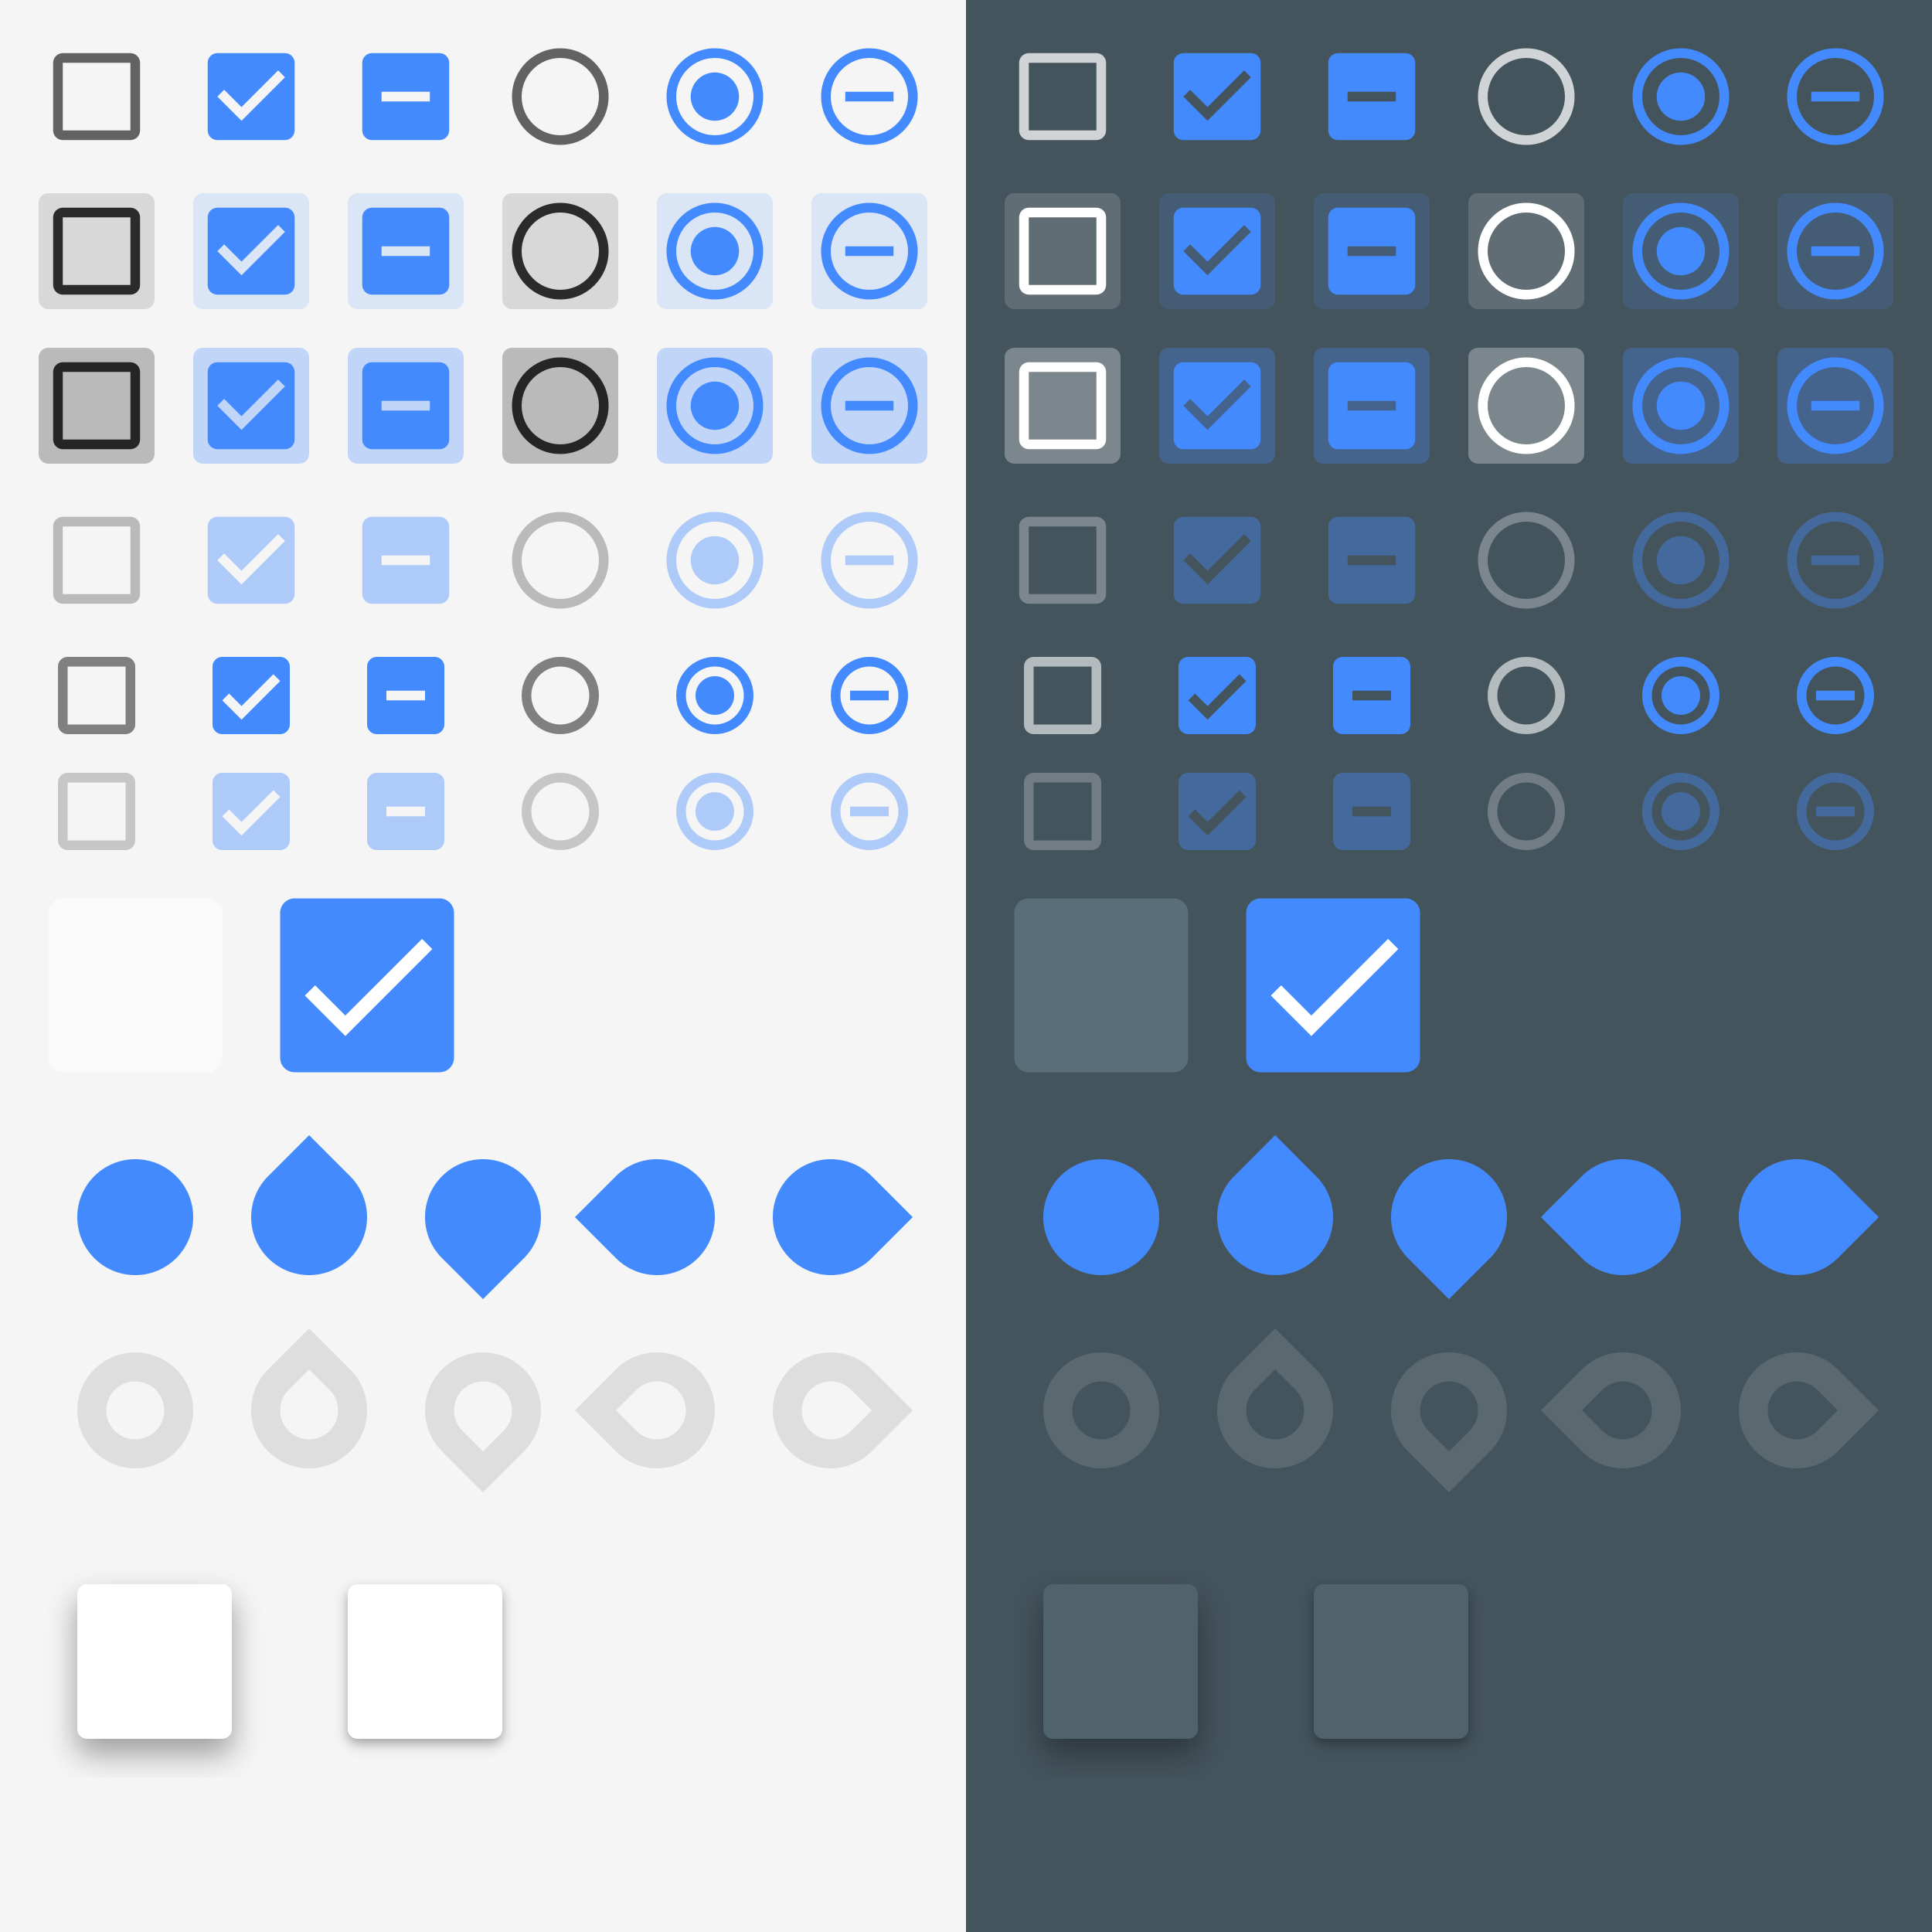
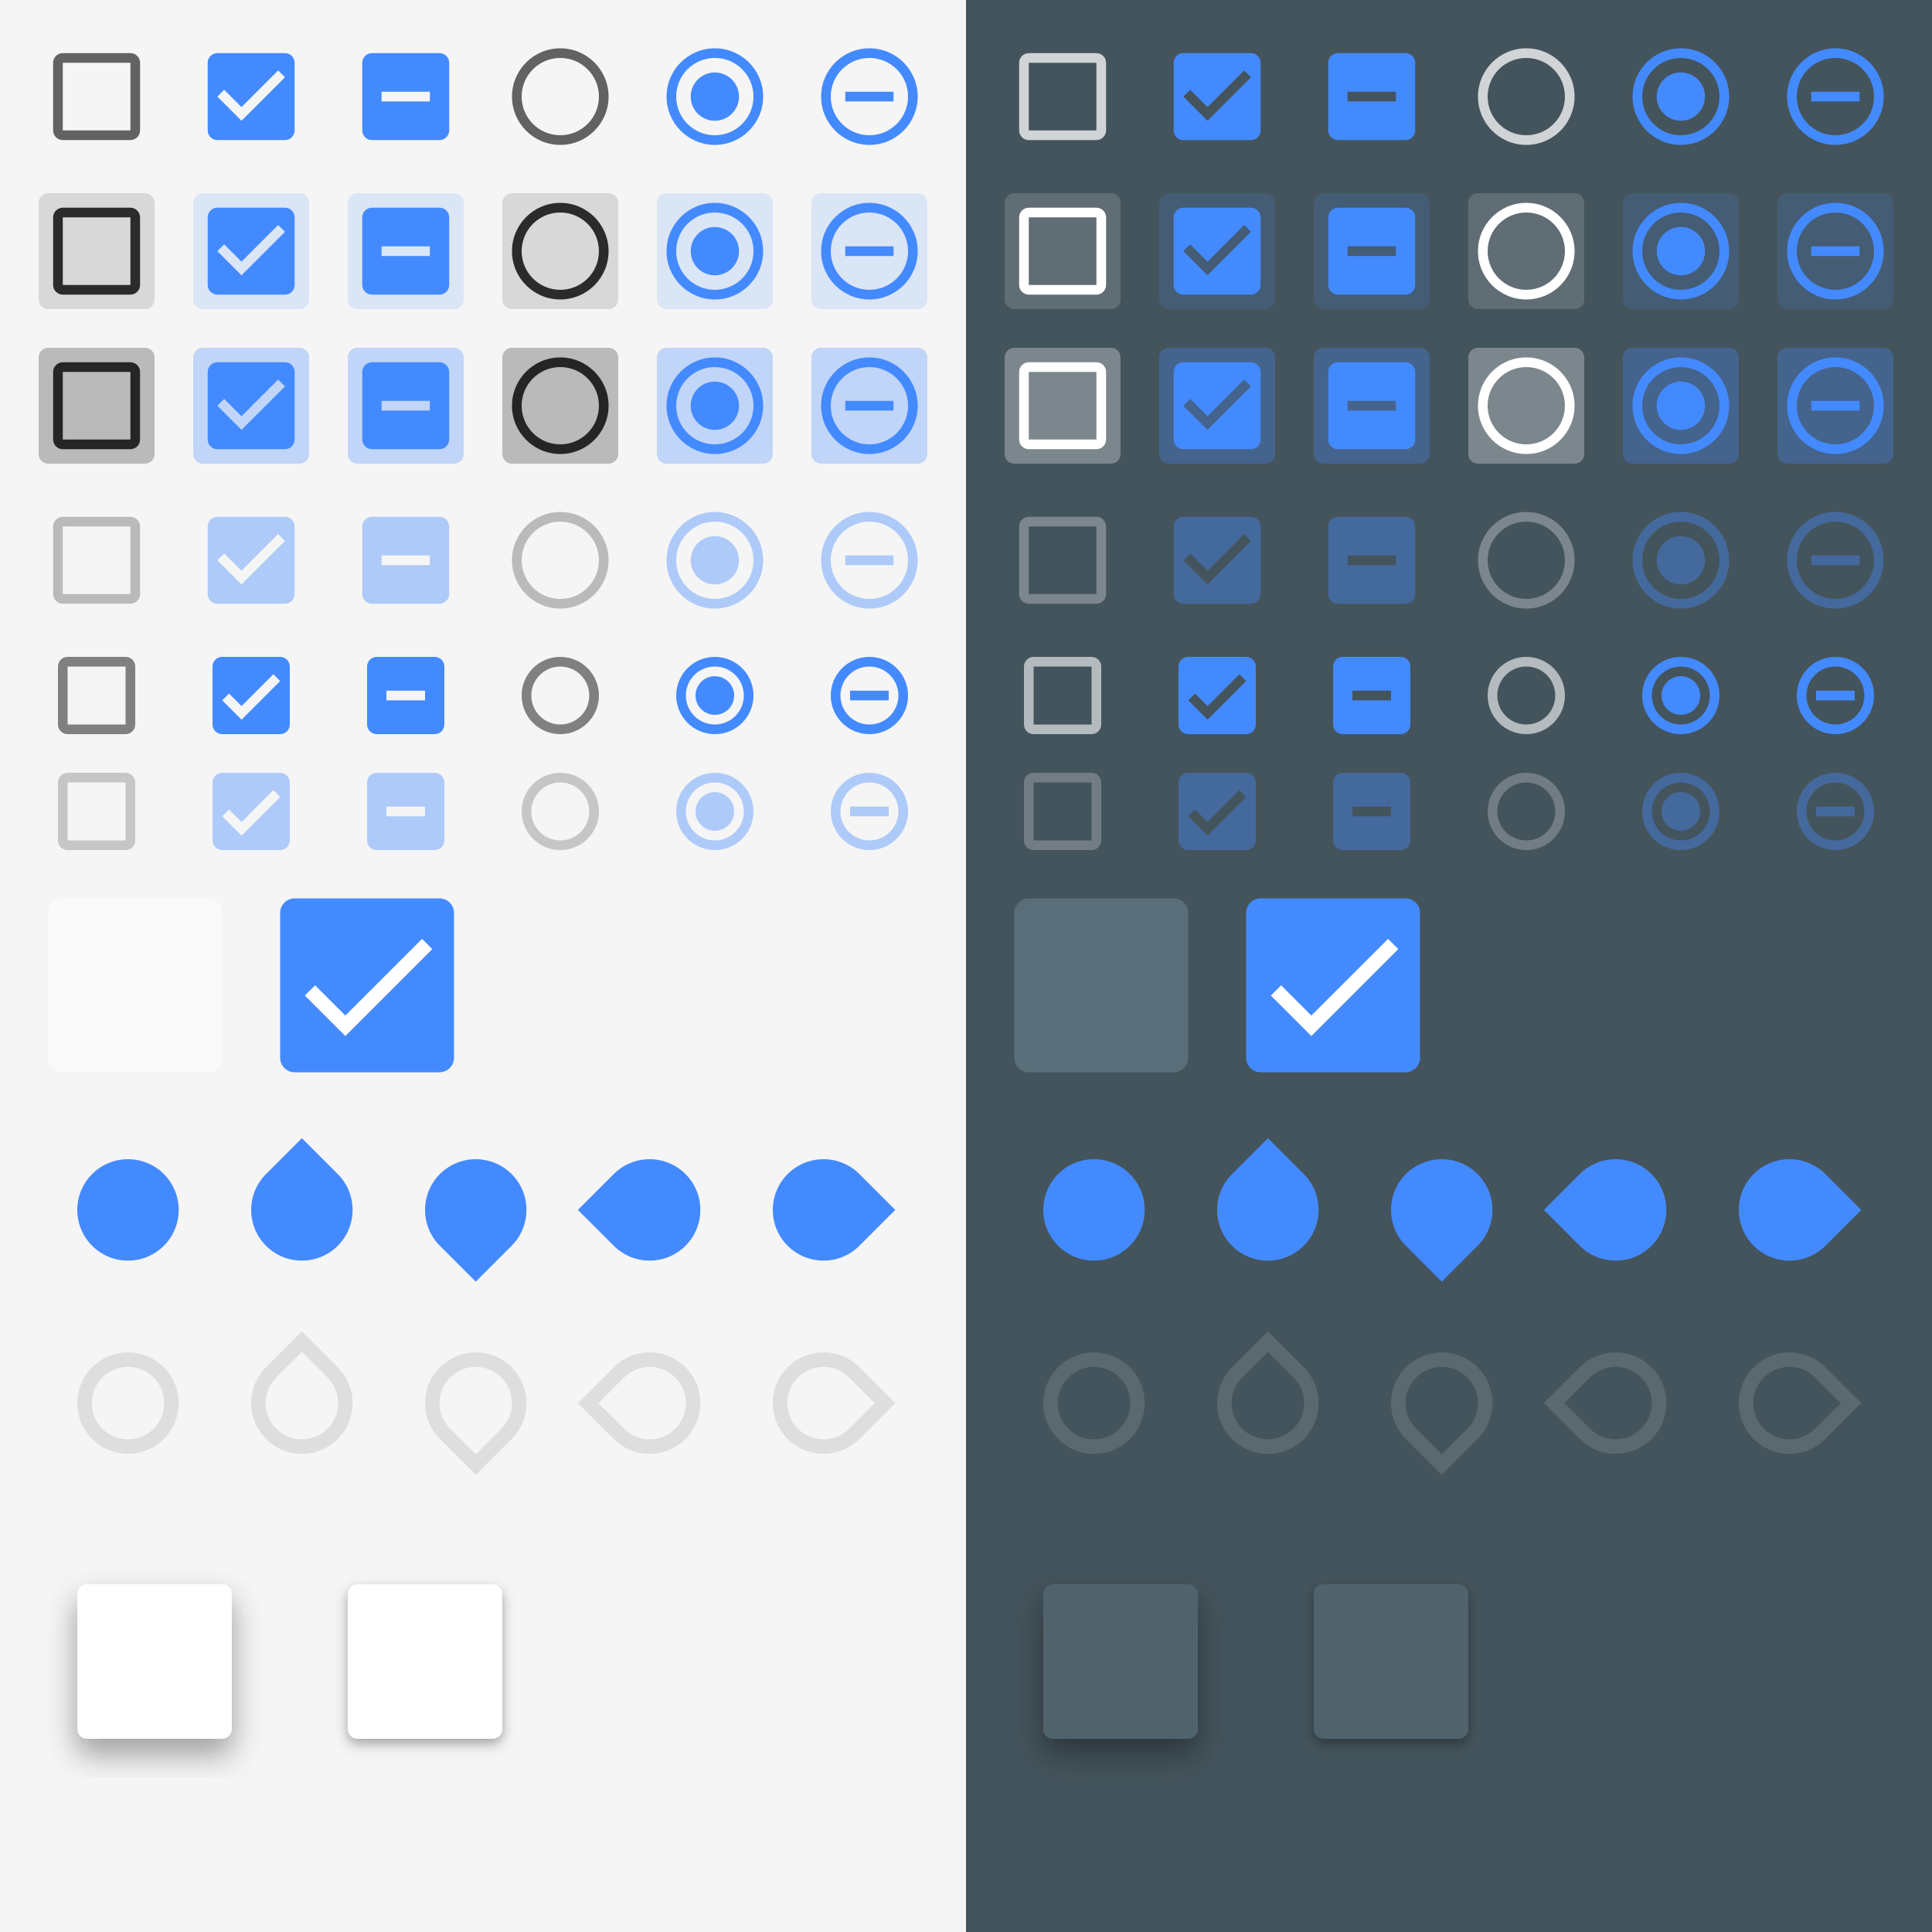
<svg xmlns="http://www.w3.org/2000/svg" xmlns:xlink="http://www.w3.org/1999/xlink" width="400" height="400" viewBox="0 0 400 400">
  <rect width="200" height="400" fill="url(#color-bg)" />
  <rect width="200" height="400" fill="url(#color-bg-dark)" x="200" />
  <defs>
    <filter id="1" color-interpolation-filters="sRGB" x="0" y="0" width="1" height="1">
      <feFlood flood-color="#000000" flood-opacity="0.12" result="flood" />
      <feComposite operator="in" in="flood" in2="SourceGraphic" result="composite1" />
      <feGaussianBlur stdDeviation="1.5" in="composite1" result="blur" />
      <feOffset dx="0" dy="1" result="offset" />
      <feComposite in="SourceGraphic" in2="offset" result="fbSourceGraphic" />
      <feFlood flood-color="#000000" flood-opacity="0.24" in="fbSourceGraphic" result="flood" />
      <feComposite operator="in" in="flood" in2="fbSourceGraphic" result="composite1" />
      <feGaussianBlur stdDeviation="1" in="composite1" result="blur" />
      <feOffset dx="0" dy="1" result="offset" />
      <feComposite in="fbSourceGraphic" in2="offset" result="composite2" />
    </filter>
    <filter id="2" color-interpolation-filters="sRGB" x="0" y="0" width="1" height="1">
      <feFlood flood-color="#000000" flood-opacity="0.16" result="flood" />
      <feComposite operator="in" in="flood" in2="SourceGraphic" result="composite1" />
      <feGaussianBlur stdDeviation="3" in="composite1" result="blur" />
      <feOffset dx="0" dy="3" result="offset" />
      <feComposite in="SourceGraphic" in2="offset" result="fbSourceGraphic" />
      <feFlood flood-color="#000000" flood-opacity="0.23" in="fbSourceGraphic" result="flood" />
      <feComposite operator="in" in="flood" in2="fbSourceGraphic" result="composite1" />
      <feGaussianBlur stdDeviation="3" in="composite1" result="blur" />
      <feOffset dx="0" dy="3" result="offset" />
      <feComposite in="fbSourceGraphic" in2="offset" result="composite2" />
    </filter>
    <path id="checkbox-unchecked-path" d="M19 5v14H5V5h14m0-2H5c-1.1 0-2 .9-2 2v14c0 1.1.9 2 2 2h14c1.1 0 2-.9 2-2V5c0-1.1-.9-2-2-2z" />
    <path id="checkbox-checked-path" d="M19 3H5c-1.11 0-2 .9-2 2v14c0 1.1.89 2 2 2h14c1.11 0 2-.9 2-2V5c0-1.1-.89-2-2-2zm-9 14l-5-5 1.41-1.41L10 14.17l7.59-7.59L19 8l-9 9z" />
    <path id="checkbox-mixed-path" d="M19 3H5c-1.1 0-2 .9-2 2v14c0 1.1.9 2 2 2h14c1.1 0 2-.9 2-2V5c0-1.1-.9-2-2-2zm-2 10H7v-2h10v2z" />
    <path id="radio-unchecked-path" d="M12 2C6.48 2 2 6.48 2 12s4.48 10 10 10 10-4.48 10-10S17.52 2 12 2zm0 18c-4.42 0-8-3.58-8-8s3.58-8 8-8 8 3.58 8 8-3.58 8-8 8z" />
    <path id="radio-checked-path" d="M12 7c-2.76 0-5 2.24-5 5s2.24 5 5 5 5-2.24 5-5-2.24-5-5-5zm0-5C6.48 2 2 6.48 2 12s4.48 10 10 10 10-4.48 10-10S17.52 2 12 2zm0 18c-4.42 0-8-3.58-8-8s3.58-8 8-8 8 3.58 8 8-3.58 8-8 8z" />
    <path id="radio-mixed-path" d="m12 2c-5.52 0-10 4.48-10 10s4.48 10 10 10 10-4.48 10-10-4.48-10-10-10zm0 2c4.42 0 8 3.58 8 8s-3.58 8-8 8-8-3.58-8-8 3.58-8 8-8zm-5 7v2h10v-2h-10z" />
    <path id="menu-checkbox-unchecked-path" d="m2 0a2 2 0 0 0 -2 2v12a2 2 0 0 0 2 2h12a2 2 0 0 0 2 -2v-12a2 2 0 0 0 -2 -2h-12zm0 2h12v12h-12v-12z" />
    <path id="menu-checkbox-checked-path" d="m2 0a2 2 0 0 0 -2 2v12a2 2 0 0 0 2 2h12a2 2 0 0 0 2 -2v-12a2 2 0 0 0 -2 -2h-12zm10.6 3.59l1.41 1.41-8 8-4-4 1.41-1.41 2.59 2.59 6.59-6.59z" />
    <path id="menu-checkbox-mixed-path" d="m2 0a2 2 0 0 0 -2 2v12a2 2 0 0 0 2 2h12a2 2 0 0 0 2 -2v-12a2 2 0 0 0 -2 -2h-12zm2 7h8v2h-8v-2z" />
    <path id="menu-radio-unchecked-path" d="m8 0a8 8 0 0 0 -8 8 8 8 0 0 0 8 8 8 8 0 0 0 8 -8 8 8 0 0 0 -8 -8zm0 2a6 6 0 0 1 6 6 6 6 0 0 1 -6 6 6 6 0 0 1 -6 -6 6 6 0 0 1 6 -6z" />
    <path id="menu-radio-checked-path" d="m8 0a8 8 0 0 0 -8 8 8 8 0 0 0 8 8 8 8 0 0 0 8 -8 8 8 0 0 0 -8 -8zm0 2a6 6 0 0 1 6 6 6 6 0 0 1 -6 6 6 6 0 0 1 -6 -6 6 6 0 0 1 6 -6zm0 2a4 4 0 0 0 -4 4 4 4 0 0 0 4 4 4 4 0 0 0 4 -4 4 4 0 0 0 -4 -4z" />
    <path id="menu-radio-mixed-path" d="m8 0a8 8 0 0 0 -8 8 8 8 0 0 0 8 8 8 8 0 0 0 8 -8 8 8 0 0 0 -8 -8zm0 2a6 6 0 0 1 6 6 6 6 0 0 1 -6 6 6 6 0 0 1 -6 -6 6 6 0 0 1 6 -6zm-4 5v2h8v-2h-8z" />
    <rect id="button-fill" width="24" height="24" rx="2" ry="2" />
    <path id="check-path" d="M9 16.17L4.83 12l-1.42 1.41L9 19 21 7l-1.41-1.41z" />
-     <path id="slider-fill" d="M 24,12 A 12,12 0 0 1 12,24 12,12 0 0 1 0,12 12,12 0 0 1 12,0 12,12 0 0 1 24,12 Z" />
-     <path id="slider-stroke" d="M 12 0 A 12 12 0 0 0 0 12 A 12 12 0 0 0 12 24 A 12 12 0 0 0 24 12 A 12 12 0 0 0 12 0 z M 12 6 A 6 6 0 0 1 18 12 A 6 6 0 0 1 12 18 A 6 6 0 0 1 6 12 A 6 6 0 0 1 12 6 z" />
-     <path id="marks-slider-fill" d="M 12 0 A 12 12 0 0 0 0 12 A 12 12 0 0 0 12 24 L 24 24 L 24 12 A 12 12 0 0 0 12 0 z" />
-     <path id="marks-slider-stroke" d="M 12 0 A 12 12 0 0 0 0 12 A 12 12 0 0 0 12 24 L 24 24 L 24 12 A 12 12 0 0 0 12 0 z M 12 6 A 6 6 0 0 1 18 12 L 18 18 L 12 18 A 6 6 0 0 1 6 12 A 6 6 0 0 1 12 6 z" />
+     <path id="slider-fill" d="M 21,10.5 A 10.5,10.5 0 0 1 10.5,21 10.5,10.5 0 0 1 0,10.5 10.5,10.5 0 0 1 10.5,0 10.5,10.5 0 0 1 21,10.5 Z" />
+     <path id="slider-stroke" d="m10.5 0a10.5 10.5 0 0 0 -10.5 10.5 10.5 10.5 0 0 0 10.5 10.5 10.5 10.5 0 0 0 10.5 -10.5 10.5 10.5 0 0 0 -10.5 -10.5zm0 3a7.5 7.5 0 0 1 7.5 7.5 7.5 7.5 0 0 1 -7.5 7.5 7.5 7.5 0 0 1 -7.5 -7.5 7.5 7.5 0 0 1 7.5 -7.5z" />
+     <path id="marks-slider-fill" d="m10.5 0a10.5 10.5 0 0 0 -10.5 10.5 10.5 10.5 0 0 0 10.5 10.5h10.5v-10.5a10.5 10.5 0 0 0 -10.5 -10.5z" />
+     <path id="marks-slider-stroke" d="m10.5 0a10.5 10.5 0 0 0 -10.5 10.5 10.5 10.5 0 0 0 10.5 10.5h10.5v-10.5a10.5 10.5 0 0 0 -10.5 -10.5zm0 3a7.5 7.5 0 0 1 7.5 7.5v7.5h-7.5a7.5 7.5 0 0 1 -7.5 -7.5 7.5 7.5 0 0 1 7.5 -7.5z" />
    <rect id="box-fill" width="32" height="32" rx="2" ry="2" />
    <rect id="16x16" width="16" height="16" opacity="0" />
-     <rect id="24x24" width="24" height="24" opacity="0" />
-     <rect id="24x30" width="24" height="30" opacity="0" />
+     <rect id="21x21" width="21" height="21" opacity="0" />
+     <rect id="21x26" width="21" height="26" opacity="0" />
    <rect id="40x40" width="40" height="40" opacity="0" />
    <rect id="48x48" width="48" height="48" opacity="0" />
    <linearGradient id="color-dark">
      <stop stop-color="#000000" stop-opacity="0.8" />
    </linearGradient>
    <linearGradient id="color-light">
      <stop stop-color="#FFFFFF" />
    </linearGradient>
    <linearGradient id="color-accent">
      <stop stop-color="#448aff" />
    </linearGradient>
    <linearGradient id="color-bg">
      <stop stop-color="#F5F5F5" />
    </linearGradient>
    <linearGradient id="color-bg-dark">
      <stop stop-color="#44545c" />
    </linearGradient>
    <linearGradient id="color-bg-lighter">
      <stop stop-color="#FAFAFA" />
    </linearGradient>
    <linearGradient id="color-bg-lighter-dark">
      <stop stop-color="#596e79" />
    </linearGradient>
    <linearGradient id="color-base">
      <stop stop-color="#FFFFFF" />
    </linearGradient>
    <linearGradient id="color-base-dark">
      <stop stop-color="#50636c" />
    </linearGradient>
    <g id="base-checkbox" opacity="0.75">
      <use xlink:href="#button-fill" opacity="0" />
      <use xlink:href="#checkbox-unchecked-path" />
    </g>
    <use xlink:href="#base-checkbox" id="base-checkbox-unchecked" fill="url(#color-dark)" />
    <use xlink:href="#base-checkbox" id="base-checkbox-unchecked-dark" fill="url(#color-light)" />
    <g id="base-checkbox-hover">
      <use xlink:href="#button-fill" opacity="0.15" />
      <use xlink:href="#checkbox-unchecked-path" />
    </g>
    <use xlink:href="#base-checkbox-hover" id="base-checkbox-unchecked-hover" fill="url(#color-dark)" />
    <use xlink:href="#base-checkbox-hover" id="base-checkbox-unchecked-hover-dark" fill="url(#color-light)" />
    <g id="base-checkbox-active">
      <use xlink:href="#button-fill" opacity="0.3" />
      <use xlink:href="#checkbox-unchecked-path" />
    </g>
    <use xlink:href="#base-checkbox-active" id="base-checkbox-unchecked-active" fill="url(#color-dark)" />
    <use xlink:href="#base-checkbox-active" id="base-checkbox-unchecked-active-dark" fill="url(#color-light)" />
    <use xlink:href="#base-checkbox-unchecked" id="base-checkbox-unchecked-disabled" opacity="0.4" />
    <use xlink:href="#base-checkbox-unchecked-dark" id="base-checkbox-unchecked-disabled-dark" opacity="0.4" />
    <g id="base-checkbox-checked" fill="url(#color-accent)">
      <use xlink:href="#button-fill" opacity="0" />
      <use xlink:href="#checkbox-checked-path" />
    </g>
    <g id="base-checkbox-checked-hover" fill="url(#color-accent)">
      <use xlink:href="#button-fill" opacity="0.15" />
      <use xlink:href="#checkbox-checked-path" />
    </g>
    <g id="base-checkbox-checked-active" fill="url(#color-accent)">
      <use xlink:href="#button-fill" opacity="0.3" />
      <use xlink:href="#checkbox-checked-path" />
    </g>
    <use xlink:href="#base-checkbox-checked" id="base-checkbox-checked-disabled" opacity="0.4" />
    <g id="base-checkbox-mixed" fill="url(#color-accent)">
      <use xlink:href="#button-fill" opacity="0" />
      <use xlink:href="#checkbox-mixed-path" />
    </g>
    <g id="base-checkbox-mixed-hover" fill="url(#color-accent)">
      <use xlink:href="#button-fill" opacity="0.15" />
      <use xlink:href="#checkbox-mixed-path" />
    </g>
    <g id="base-checkbox-mixed-active" fill="url(#color-accent)">
      <use xlink:href="#button-fill" opacity="0.3" />
      <use xlink:href="#checkbox-mixed-path" />
    </g>
    <use xlink:href="#base-checkbox-mixed" id="base-checkbox-mixed-disabled" opacity="0.4" />
    <g id="base-radio" opacity="0.75">
      <use xlink:href="#button-fill" opacity="0" />
      <use xlink:href="#radio-unchecked-path" />
    </g>
    <use xlink:href="#base-radio" id="base-radio-unchecked" fill="url(#color-dark)" />
    <use xlink:href="#base-radio" id="base-radio-unchecked-dark" fill="url(#color-light)" />
    <g id="base-radio-hover">
      <use xlink:href="#button-fill" opacity="0.15" />
      <use xlink:href="#radio-unchecked-path" />
    </g>
    <use xlink:href="#base-radio-hover" id="base-radio-unchecked-hover" fill="url(#color-dark)" />
    <use xlink:href="#base-radio-hover" id="base-radio-unchecked-hover-dark" fill="url(#color-light)" />
    <g id="base-radio-active">
      <use xlink:href="#button-fill" opacity="0.3" />
      <use xlink:href="#radio-unchecked-path" />
    </g>
    <use xlink:href="#base-radio-active" id="base-radio-unchecked-active" fill="url(#color-dark)" />
    <use xlink:href="#base-radio-active" id="base-radio-unchecked-active-dark" fill="url(#color-light)" />
    <use xlink:href="#base-radio-unchecked" id="base-radio-unchecked-disabled" opacity="0.4" />
    <use xlink:href="#base-radio-unchecked-dark" id="base-radio-unchecked-disabled-dark" opacity="0.4" />
    <g id="base-radio-checked" fill="url(#color-accent)">
      <use xlink:href="#button-fill" opacity="0" />
      <use xlink:href="#radio-checked-path" />
    </g>
    <g id="base-radio-checked-hover" fill="url(#color-accent)">
      <use xlink:href="#button-fill" opacity="0.15" />
      <use xlink:href="#radio-checked-path" />
    </g>
    <g id="base-radio-checked-active" fill="url(#color-accent)">
      <use xlink:href="#button-fill" opacity="0.3" />
      <use xlink:href="#radio-checked-path" />
    </g>
    <use xlink:href="#base-radio-checked" id="base-radio-checked-disabled" opacity="0.4" />
    <g id="base-radio-mixed" fill="url(#color-accent)">
      <use xlink:href="#button-fill" opacity="0" />
      <use xlink:href="#radio-mixed-path" />
    </g>
    <g id="base-radio-mixed-hover" fill="url(#color-accent)">
      <use xlink:href="#button-fill" opacity="0.15" />
      <use xlink:href="#radio-mixed-path" />
    </g>
    <g id="base-radio-mixed-active" fill="url(#color-accent)">
      <use xlink:href="#button-fill" opacity="0.3" />
      <use xlink:href="#radio-mixed-path" />
    </g>
    <use xlink:href="#base-radio-mixed" id="base-radio-mixed-disabled" opacity="0.4" />
    <g id="base-menu-checkbox" opacity="0.6">
      <use xlink:href="#16x16" />
      <use xlink:href="#menu-checkbox-unchecked-path" />
    </g>
    <use xlink:href="#base-menu-checkbox" id="base-menu-checkbox-unchecked" fill="url(#color-dark)" />
    <use xlink:href="#base-menu-checkbox" id="base-menu-checkbox-unchecked-dark" fill="url(#color-light)" />
    <use xlink:href="#base-menu-checkbox-unchecked" id="base-menu-checkbox-unchecked-disabled" opacity="0.4" />
    <use xlink:href="#base-menu-checkbox-unchecked-dark" id="base-menu-checkbox-unchecked-disabled-dark" opacity="0.4" />
    <g id="base-menu-checkbox-checked" fill="url(#color-accent)">
      <use xlink:href="#16x16" />
      <use xlink:href="#menu-checkbox-checked-path" />
    </g>
    <use xlink:href="#base-menu-checkbox-checked" id="base-menu-checkbox-checked-disabled" opacity="0.4" />
    <g id="base-menu-checkbox-mixed" fill="url(#color-accent)">
      <use xlink:href="#16x16" />
      <use xlink:href="#menu-checkbox-mixed-path" />
    </g>
    <use xlink:href="#base-menu-checkbox-mixed" id="base-menu-checkbox-mixed-disabled" opacity="0.4" />
    <g id="base-menu-radio" opacity="0.6">
      <use xlink:href="#16x16" />
      <use xlink:href="#menu-radio-unchecked-path" />
    </g>
    <use xlink:href="#base-menu-radio" id="base-menu-radio-unchecked" fill="url(#color-dark)" />
    <use xlink:href="#base-menu-radio" id="base-menu-radio-unchecked-dark" fill="url(#color-light)" />
    <use xlink:href="#base-menu-radio-unchecked" id="base-menu-radio-unchecked-disabled" opacity="0.4" />
    <use xlink:href="#base-menu-radio-unchecked-dark" id="base-menu-radio-unchecked-disabled-dark" opacity="0.4" />
    <g id="base-menu-radio-checked" fill="url(#color-accent)">
      <use xlink:href="#16x16" />
      <use xlink:href="#menu-radio-checked-path" />
    </g>
    <use xlink:href="#base-menu-radio-checked" id="base-menu-radio-checked-disabled" opacity="0.4" />
    <g id="base-menu-radio-mixed" fill="url(#color-accent)">
      <use xlink:href="#16x16" />
      <use xlink:href="#menu-radio-mixed-path" />
    </g>
    <use xlink:href="#base-menu-radio-mixed" id="base-menu-radio-mixed-disabled" opacity="0.4" />
    <g id="base-selectionmode-checkbox-unchecked">
      <use xlink:href="#40x40" />
      <use xlink:href="#button-fill" transform="matrix(1.5,0,0,1.5,2,2)" fill="url(#color-bg-lighter)" />
    </g>
    <g id="base-selectionmode-checkbox-unchecked-dark">
      <use xlink:href="#40x40" />
      <use xlink:href="#button-fill" transform="matrix(1.5,0,0,1.5,2,2)" fill="url(#color-bg-lighter-dark)" />
    </g>
    <g id="base-selectionmode-checkbox-checked">
      <use xlink:href="#40x40" />
      <use xlink:href="#button-fill" transform="matrix(1.5,0,0,1.5,2,2)" fill="url(#color-accent)" />
      <use xlink:href="#check-path" transform="matrix(1.5,0,0,1.5,2,2)" fill="url(#color-light)" />
    </g>
    <g id="base-scale-slider">
-       <use xlink:href="#24x24" />
+       <use xlink:href="#21x21" />
      <use xlink:href="#slider-fill" fill="url(#color-accent)" />
    </g>
    <g id="base-scale-slider-disabled">
-       <use xlink:href="#24x24" />
+       <use xlink:href="#21x21" />
      <use xlink:href="#slider-fill" fill="url(#color-bg)" />
      <use xlink:href="#slider-stroke" fill="url(#color-dark)" opacity="0.12" />
    </g>
    <g id="base-scale-slider-disabled-dark">
-       <use xlink:href="#24x24" />
+       <use xlink:href="#21x21" />
      <use xlink:href="#slider-fill" fill="url(#color-bg-dark)" />
      <use xlink:href="#slider-stroke" fill="url(#color-light)" opacity="0.12" />
    </g>
    <g id="base-scale-horz-marks-after-slider">
-       <use xlink:href="#24x30" />
-       <use xlink:href="#marks-slider-fill" transform="rotate(45,12,12)" fill="url(#color-accent)" />
-     </g>
-     <use xlink:href="#base-scale-horz-marks-after-slider" id="base-scale-vert-marks-before-slider" transform="rotate(90,12,12)" />
-     <use xlink:href="#base-scale-horz-marks-after-slider" id="base-scale-horz-marks-before-slider" transform="rotate(180,12,12)" />
-     <use xlink:href="#base-scale-horz-marks-after-slider" id="base-scale-vert-marks-after-slider" transform="rotate(270,12,12)" />
+       <use xlink:href="#21x26" />
+       <use xlink:href="#marks-slider-fill" transform="rotate(45,10.5,10.5)" fill="url(#color-accent)" />
+     </g>
+     <use xlink:href="#base-scale-horz-marks-after-slider" id="base-scale-vert-marks-before-slider" transform="rotate(90,10.5,10.5)" />
+     <use xlink:href="#base-scale-horz-marks-after-slider" id="base-scale-horz-marks-before-slider" transform="rotate(180,10.5,10.5)" />
+     <use xlink:href="#base-scale-horz-marks-after-slider" id="base-scale-vert-marks-after-slider" transform="rotate(270,10.5,10.5)" />
    <g id="base-scale-horz-marks-after-slider-disabled">
-       <use xlink:href="#24x30" />
-       <use xlink:href="#marks-slider-fill" transform="rotate(45,12,12)" fill="url(#color-bg)" />
-       <use xlink:href="#marks-slider-stroke" transform="rotate(45,12,12)" fill="url(#color-dark)" opacity="0.12" />
-     </g>
-     <use xlink:href="#base-scale-horz-marks-after-slider-disabled" id="base-scale-vert-marks-before-slider-disabled" transform="rotate(90,12,12)" />
-     <use xlink:href="#base-scale-horz-marks-after-slider-disabled" id="base-scale-horz-marks-before-slider-disabled" transform="rotate(180,12,12)" />
-     <use xlink:href="#base-scale-horz-marks-after-slider-disabled" id="base-scale-vert-marks-after-slider-disabled" transform="rotate(270,12,12)" />
+       <use xlink:href="#21x26" />
+       <use xlink:href="#marks-slider-fill" transform="rotate(45,10.5,10.5)" fill="url(#color-bg)" />
+       <use xlink:href="#marks-slider-stroke" transform="rotate(45,10.5,10.5)" fill="url(#color-dark)" opacity="0.12" />
+     </g>
+     <use xlink:href="#base-scale-horz-marks-after-slider-disabled" id="base-scale-vert-marks-before-slider-disabled" transform="rotate(90,10.5,10.5)" />
+     <use xlink:href="#base-scale-horz-marks-after-slider-disabled" id="base-scale-horz-marks-before-slider-disabled" transform="rotate(180,10.5,10.5)" />
+     <use xlink:href="#base-scale-horz-marks-after-slider-disabled" id="base-scale-vert-marks-after-slider-disabled" transform="rotate(270,10.5,10.5)" />
    <g id="base-scale-horz-marks-after-slider-disabled-dark">
-       <use xlink:href="#24x30" />
-       <use xlink:href="#marks-slider-fill" transform="rotate(45,12,12)" fill="url(#color-bg-dark)" />
-       <use xlink:href="#marks-slider-stroke" transform="rotate(45,12,12)" fill="url(#color-light)" opacity="0.12" />
-     </g>
-     <use xlink:href="#base-scale-horz-marks-after-slider-disabled-dark" id="base-scale-vert-marks-before-slider-disabled-dark" transform="rotate(90,12,12)" />
-     <use xlink:href="#base-scale-horz-marks-after-slider-disabled-dark" id="base-scale-horz-marks-before-slider-disabled-dark" transform="rotate(180,12,12)" />
-     <use xlink:href="#base-scale-horz-marks-after-slider-disabled-dark" id="base-scale-vert-marks-after-slider-disabled-dark" transform="rotate(270,12,12)" />
+       <use xlink:href="#21x26" />
+       <use xlink:href="#marks-slider-fill" transform="rotate(45,10.5,10.5)" fill="url(#color-bg-dark)" />
+       <use xlink:href="#marks-slider-stroke" transform="rotate(45,10.5,10.5)" fill="url(#color-light)" opacity="0.12" />
+     </g>
+     <use xlink:href="#base-scale-horz-marks-after-slider-disabled-dark" id="base-scale-vert-marks-before-slider-disabled-dark" transform="rotate(90,10.5,10.5)" />
+     <use xlink:href="#base-scale-horz-marks-after-slider-disabled-dark" id="base-scale-horz-marks-before-slider-disabled-dark" transform="rotate(180,10.5,10.5)" />
+     <use xlink:href="#base-scale-horz-marks-after-slider-disabled-dark" id="base-scale-vert-marks-after-slider-disabled-dark" transform="rotate(270,10.5,10.5)" />
    <g id="base-box">
      <use xlink:href="#48x48" />
      <use xlink:href="#box-fill" x="8" y="8" fill="url(#color-base)" />
    </g>
    <g id="base-box-dark">
      <use xlink:href="#48x48" />
      <use xlink:href="#box-fill" x="8" y="8" fill="url(#color-base-dark)" />
    </g>
  </defs>
  <use x="8" y="8" xlink:href="#base-checkbox-unchecked" id="checkbox-unchecked" />
  <use x="8" y="40" xlink:href="#base-checkbox-unchecked-hover" id="checkbox-unchecked-hover" />
  <use x="8" y="72" xlink:href="#base-checkbox-unchecked-active" id="checkbox-unchecked-active" />
  <use x="8" y="104" xlink:href="#base-checkbox-unchecked-disabled" id="checkbox-unchecked-disabled" />
  <use x="40" y="8" xlink:href="#base-checkbox-checked" id="checkbox-checked" />
  <use x="40" y="40" xlink:href="#base-checkbox-checked-hover" id="checkbox-checked-hover" />
  <use x="40" y="72" xlink:href="#base-checkbox-checked-active" id="checkbox-checked-active" />
  <use x="40" y="104" xlink:href="#base-checkbox-checked-disabled" id="checkbox-checked-disabled" />
  <use x="72" y="8" xlink:href="#base-checkbox-mixed" id="checkbox-mixed" />
  <use x="72" y="40" xlink:href="#base-checkbox-mixed-hover" id="checkbox-mixed-hover" />
  <use x="72" y="72" xlink:href="#base-checkbox-mixed-active" id="checkbox-mixed-active" />
  <use x="72" y="104" xlink:href="#base-checkbox-mixed-disabled" id="checkbox-mixed-disabled" />
  <use x="104" y="8" xlink:href="#base-radio-unchecked" id="radio-unchecked" />
  <use x="104" y="40" xlink:href="#base-radio-unchecked-hover" id="radio-unchecked-hover" />
  <use x="104" y="72" xlink:href="#base-radio-unchecked-active" id="radio-unchecked-active" />
  <use x="104" y="104" xlink:href="#base-radio-unchecked-disabled" id="radio-unchecked-disabled" />
  <use x="136" y="8" xlink:href="#base-radio-checked" id="radio-checked" />
  <use x="136" y="40" xlink:href="#base-radio-checked-hover" id="radio-checked-hover" />
  <use x="136" y="72" xlink:href="#base-radio-checked-active" id="radio-checked-active" />
  <use x="136" y="104" xlink:href="#base-radio-checked-disabled" id="radio-checked-disabled" />
  <use x="168" y="8" xlink:href="#base-radio-mixed" id="radio-mixed" />
  <use x="168" y="40" xlink:href="#base-radio-mixed-hover" id="radio-mixed-hover" />
  <use x="168" y="72" xlink:href="#base-radio-mixed-active" id="radio-mixed-active" />
  <use x="168" y="104" xlink:href="#base-radio-mixed-disabled" id="radio-mixed-disabled" />
  <use x="12" y="136" xlink:href="#base-menu-checkbox-unchecked" id="menu-checkbox-unchecked" />
  <use x="12" y="160" xlink:href="#base-menu-checkbox-unchecked-disabled" id="menu-checkbox-unchecked-disabled" />
  <use x="44" y="136" xlink:href="#base-menu-checkbox-checked" id="menu-checkbox-checked" />
  <use x="44" y="160" xlink:href="#base-menu-checkbox-checked-disabled" id="menu-checkbox-checked-disabled" />
  <use x="76" y="136" xlink:href="#base-menu-checkbox-mixed" id="menu-checkbox-mixed" />
  <use x="76" y="160" xlink:href="#base-menu-checkbox-mixed-disabled" id="menu-checkbox-mixed-disabled" />
  <use x="108" y="136" xlink:href="#base-menu-radio-unchecked" id="menu-radio-unchecked" />
  <use x="108" y="160" xlink:href="#base-menu-radio-unchecked-disabled" id="menu-radio-unchecked-disabled" />
  <use x="140" y="136" xlink:href="#base-menu-radio-checked" id="menu-radio-checked" />
  <use x="140" y="160" xlink:href="#base-menu-radio-checked-disabled" id="menu-radio-checked-disabled" />
  <use x="172" y="136" xlink:href="#base-menu-radio-mixed" id="menu-radio-mixed" />
  <use x="172" y="160" xlink:href="#base-menu-radio-mixed-disabled" id="menu-radio-mixed-disabled" />
  <use x="8" y="184" xlink:href="#base-selectionmode-checkbox-unchecked" id="selectionmode-checkbox-unchecked" />
  <use x="56" y="184" xlink:href="#base-selectionmode-checkbox-checked" id="selectionmode-checkbox-checked" />
  <use x="16" y="240" xlink:href="#base-scale-slider" id="scale-slider" />
  <use x="16" y="280" xlink:href="#base-scale-slider-disabled" id="scale-slider-disabled" />
  <use x="52" y="240" xlink:href="#base-scale-horz-marks-before-slider" id="scale-horz-marks-before-slider" />
  <use x="52" y="280" xlink:href="#base-scale-horz-marks-before-slider-disabled" id="scale-horz-marks-before-slider-disabled" />
  <use x="88" y="240" xlink:href="#base-scale-horz-marks-after-slider" id="scale-horz-marks-after-slider" />
  <use x="88" y="280" xlink:href="#base-scale-horz-marks-after-slider-disabled" id="scale-horz-marks-after-slider-disabled" />
  <use x="124" y="240" xlink:href="#base-scale-vert-marks-before-slider" id="scale-vert-marks-before-slider" />
  <use x="124" y="280" xlink:href="#base-scale-vert-marks-before-slider-disabled" id="scale-vert-marks-before-slider-disabled" />
  <use x="160" y="240" xlink:href="#base-scale-vert-marks-after-slider" id="scale-vert-marks-after-slider" />
  <use x="160" y="280" xlink:href="#base-scale-vert-marks-after-slider-disabled" id="scale-vert-marks-after-slider-disabled" />
  <use x="8" y="320" xlink:href="#base-box" filter="url(#2)" id="box-shadow" />
  <use x="64" y="320" xlink:href="#base-box" filter="url(#1)" id="box-shadow-backdrop" />
  <use x="208" y="8" xlink:href="#base-checkbox-unchecked-dark" id="checkbox-unchecked-dark" />
  <use x="208" y="40" xlink:href="#base-checkbox-unchecked-hover-dark" id="checkbox-unchecked-hover-dark" />
  <use x="208" y="72" xlink:href="#base-checkbox-unchecked-active-dark" id="checkbox-unchecked-active-dark" />
  <use x="208" y="104" xlink:href="#base-checkbox-unchecked-disabled-dark" id="checkbox-unchecked-disabled-dark" />
  <use x="240" y="8" xlink:href="#base-checkbox-checked" id="checkbox-checked-dark" />
  <use x="240" y="40" xlink:href="#base-checkbox-checked-hover" id="checkbox-checked-hover-dark" />
  <use x="240" y="72" xlink:href="#base-checkbox-checked-active" id="checkbox-checked-active-dark" />
  <use x="240" y="104" xlink:href="#base-checkbox-checked-disabled" id="checkbox-checked-disabled-dark" />
  <use x="272" y="8" xlink:href="#base-checkbox-mixed" id="checkbox-mixed-dark" />
  <use x="272" y="40" xlink:href="#base-checkbox-mixed-hover" id="checkbox-mixed-hover-dark" />
  <use x="272" y="72" xlink:href="#base-checkbox-mixed-active" id="checkbox-mixed-active-dark" />
  <use x="272" y="104" xlink:href="#base-checkbox-mixed-disabled" id="checkbox-mixed-disabled-dark" />
  <use x="304" y="8" xlink:href="#base-radio-unchecked-dark" id="radio-unchecked-dark" />
  <use x="304" y="40" xlink:href="#base-radio-unchecked-hover-dark" id="radio-unchecked-hover-dark" />
  <use x="304" y="72" xlink:href="#base-radio-unchecked-active-dark" id="radio-unchecked-active-dark" />
  <use x="304" y="104" xlink:href="#base-radio-unchecked-disabled-dark" id="radio-unchecked-disabled-dark" />
  <use x="336" y="8" xlink:href="#base-radio-checked" id="radio-checked-dark" />
  <use x="336" y="40" xlink:href="#base-radio-checked-hover" id="radio-checked-hover-dark" />
  <use x="336" y="72" xlink:href="#base-radio-checked-active" id="radio-checked-active-dark" />
  <use x="336" y="104" xlink:href="#base-radio-checked-disabled" id="radio-checked-disabled-dark" />
  <use x="368" y="8" xlink:href="#base-radio-mixed" id="radio-mixed-dark" />
  <use x="368" y="40" xlink:href="#base-radio-mixed-hover" id="radio-mixed-hover-dark" />
  <use x="368" y="72" xlink:href="#base-radio-mixed-active" id="radio-mixed-active-dark" />
  <use x="368" y="104" xlink:href="#base-radio-mixed-disabled" id="radio-mixed-disabled-dark" />
  <use x="212" y="136" xlink:href="#base-menu-checkbox-unchecked-dark" id="menu-checkbox-unchecked-dark" />
  <use x="212" y="160" xlink:href="#base-menu-checkbox-unchecked-disabled-dark" id="menu-checkbox-unchecked-disabled-dark" />
  <use x="244" y="136" xlink:href="#base-menu-checkbox-checked" id="menu-checkbox-checked-dark" />
  <use x="244" y="160" xlink:href="#base-menu-checkbox-checked-disabled" id="menu-checkbox-checked-disabled-dark" />
  <use x="276" y="136" xlink:href="#base-menu-checkbox-mixed" id="menu-checkbox-mixed-dark" />
  <use x="276" y="160" xlink:href="#base-menu-checkbox-mixed-disabled" id="menu-checkbox-mixed-disabled-dark" />
  <use x="308" y="136" xlink:href="#base-menu-radio-unchecked-dark" id="menu-radio-unchecked-dark" />
  <use x="308" y="160" xlink:href="#base-menu-radio-unchecked-disabled-dark" id="menu-radio-unchecked-disabled-dark" />
  <use x="340" y="136" xlink:href="#base-menu-radio-checked" id="menu-radio-checked-dark" />
  <use x="340" y="160" xlink:href="#base-menu-radio-checked-disabled" id="menu-radio-checked-disabled-dark" />
  <use x="372" y="136" xlink:href="#base-menu-radio-mixed" id="menu-radio-mixed-dark" />
  <use x="372" y="160" xlink:href="#base-menu-radio-mixed-disabled" id="menu-radio-mixed-disabled-dark" />
  <use x="208" y="184" xlink:href="#base-selectionmode-checkbox-unchecked-dark" id="selectionmode-checkbox-unchecked-dark" />
  <use x="256" y="184" xlink:href="#base-selectionmode-checkbox-checked" id="selectionmode-checkbox-checked-dark" />
  <use x="216" y="240" xlink:href="#base-scale-slider" id="scale-slider-dark" />
  <use x="216" y="280" xlink:href="#base-scale-slider-disabled-dark" id="scale-slider-disabled-dark" />
  <use x="252" y="240" xlink:href="#base-scale-horz-marks-before-slider" id="scale-horz-marks-before-slider-dark" />
  <use x="252" y="280" xlink:href="#base-scale-horz-marks-before-slider-disabled-dark" id="scale-horz-marks-before-slider-disabled-dark" />
  <use x="288" y="240" xlink:href="#base-scale-horz-marks-after-slider" id="scale-horz-marks-after-slider-dark" />
  <use x="288" y="280" xlink:href="#base-scale-horz-marks-after-slider-disabled-dark" id="scale-horz-marks-after-slider-disabled-dark" />
  <use x="324" y="240" xlink:href="#base-scale-vert-marks-before-slider" id="scale-vert-marks-before-slider-dark" />
  <use x="324" y="280" xlink:href="#base-scale-vert-marks-before-slider-disabled-dark" id="scale-vert-marks-before-slider-disabled-dark" />
  <use x="360" y="240" xlink:href="#base-scale-vert-marks-after-slider" id="scale-vert-marks-after-slider-dark" />
  <use x="360" y="280" xlink:href="#base-scale-vert-marks-after-slider-disabled-dark" id="scale-vert-marks-after-slider-disabled-dark" />
  <use x="208" y="320" xlink:href="#base-box-dark" filter="url(#2)" id="box-shadow-dark" />
  <use x="264" y="320" xlink:href="#base-box-dark" filter="url(#1)" id="box-shadow-backdrop-dark" />
</svg>
